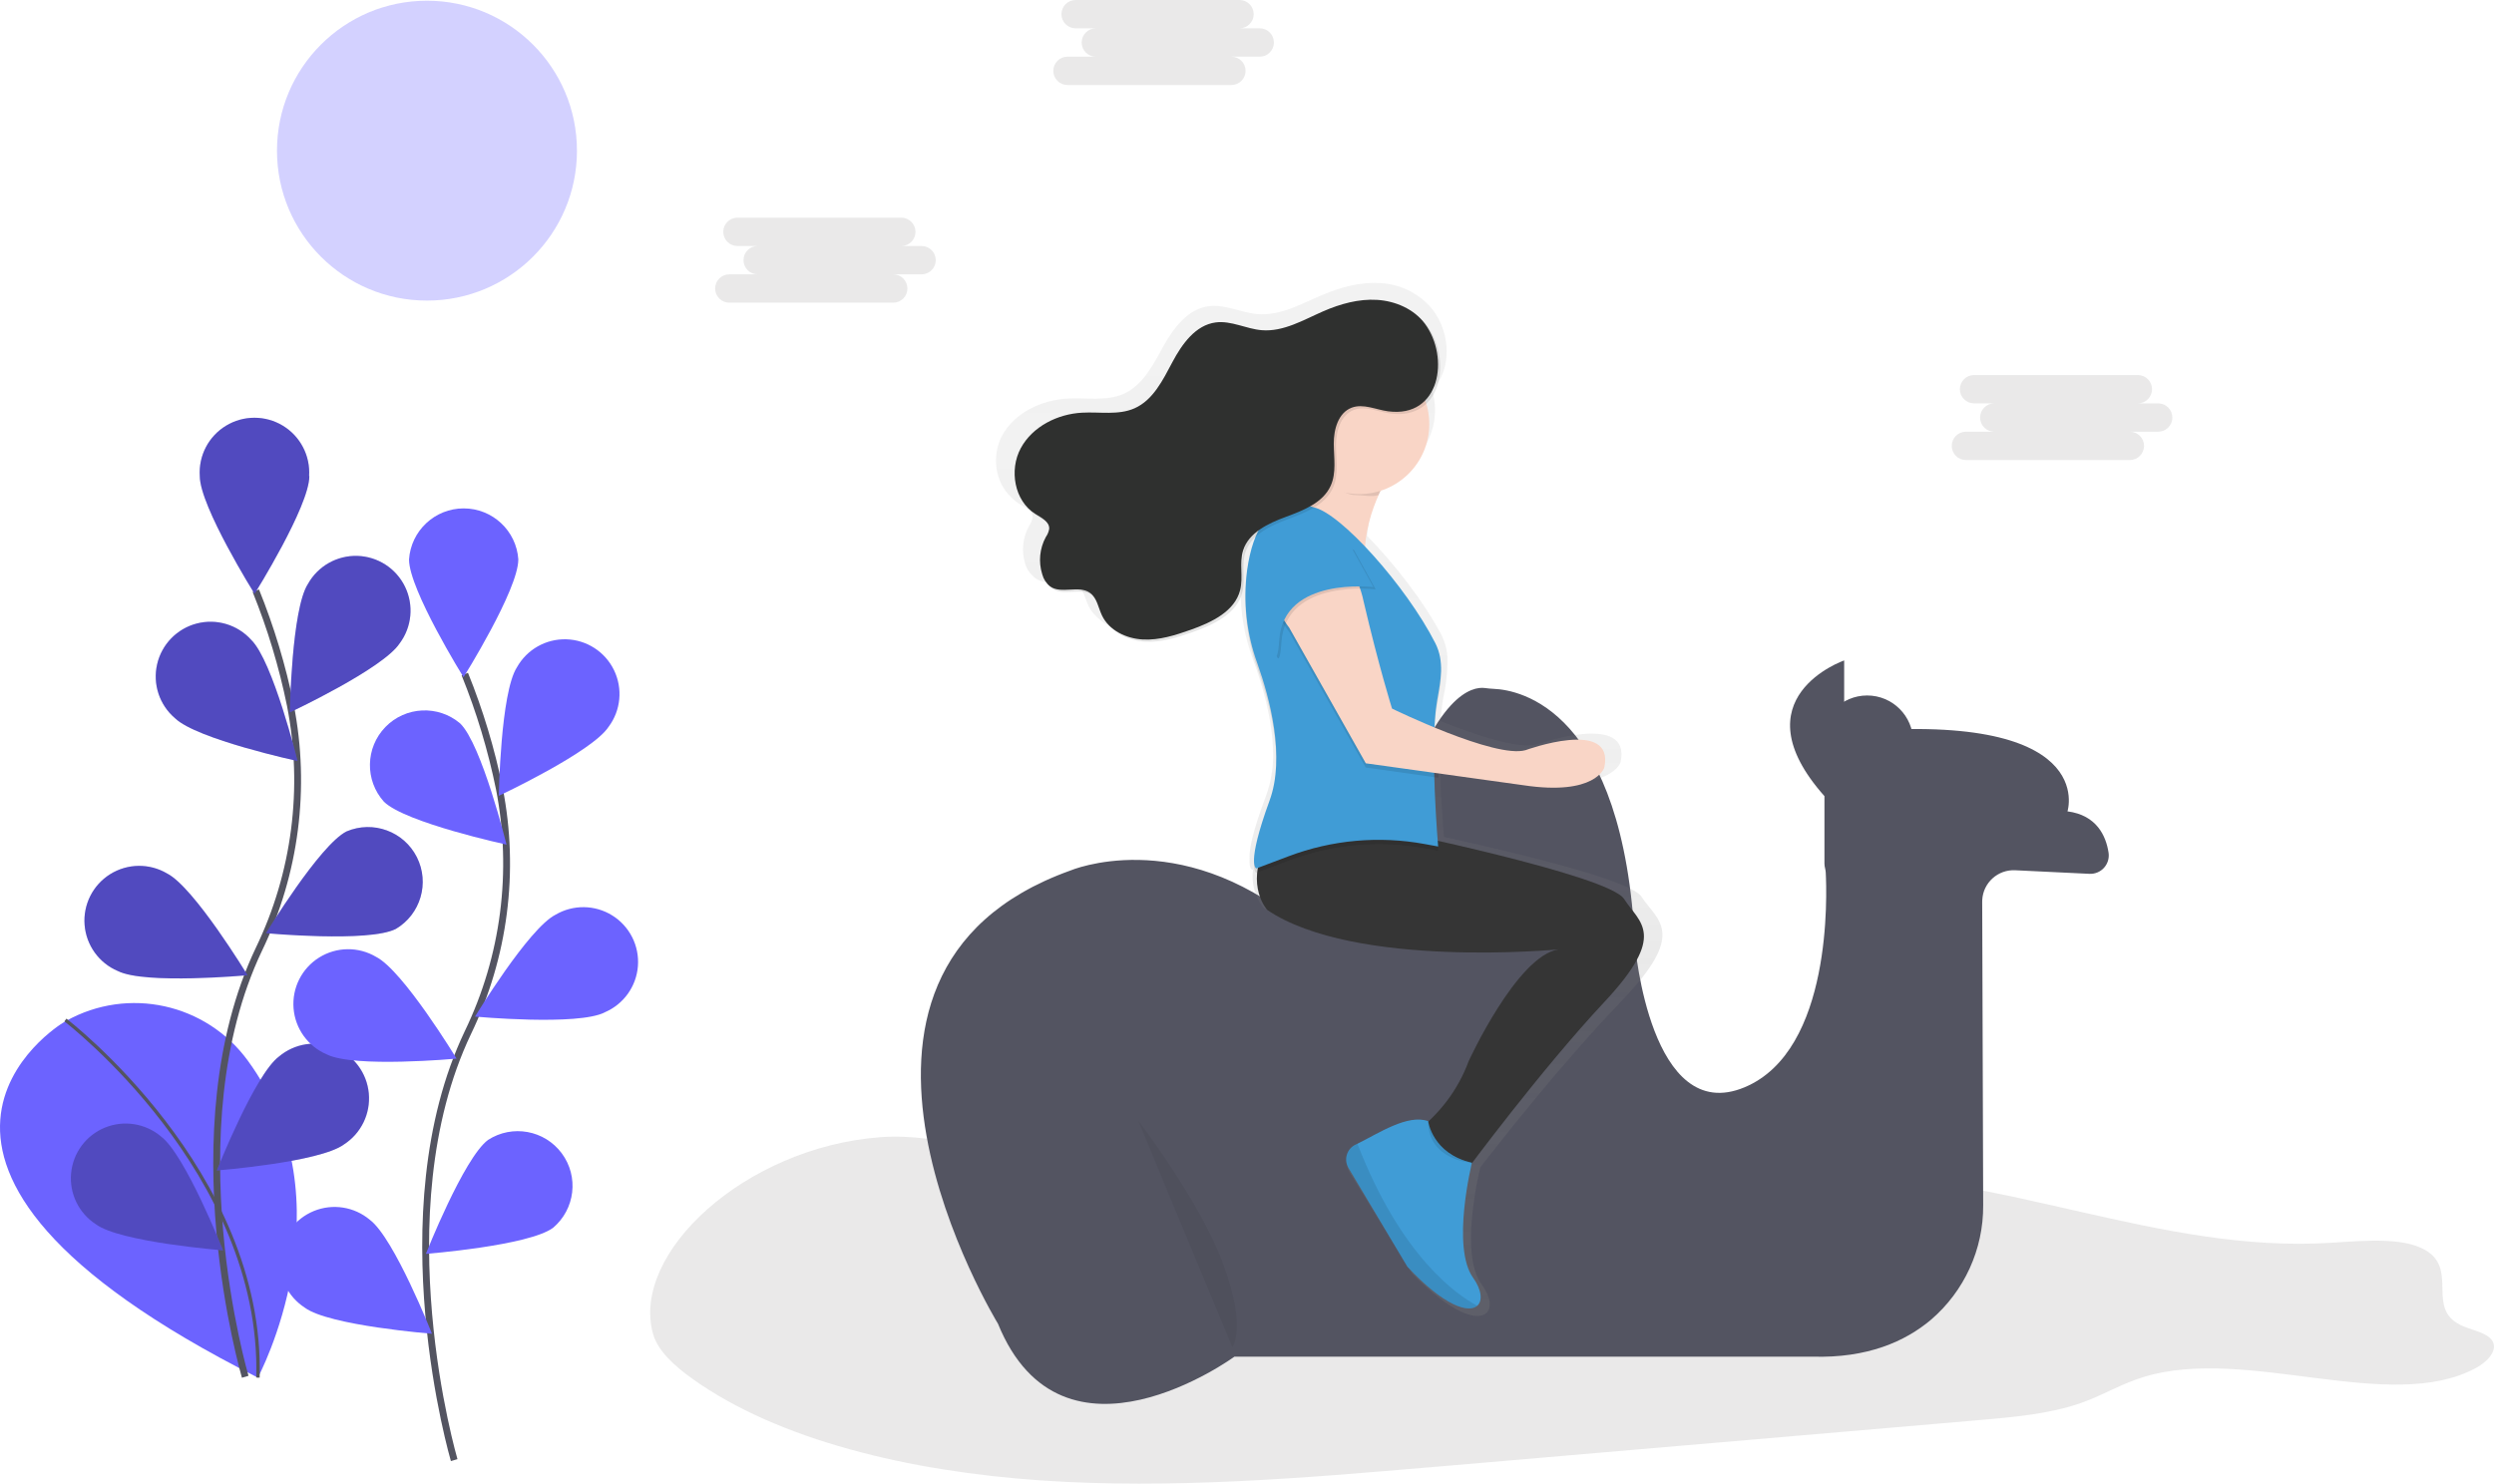
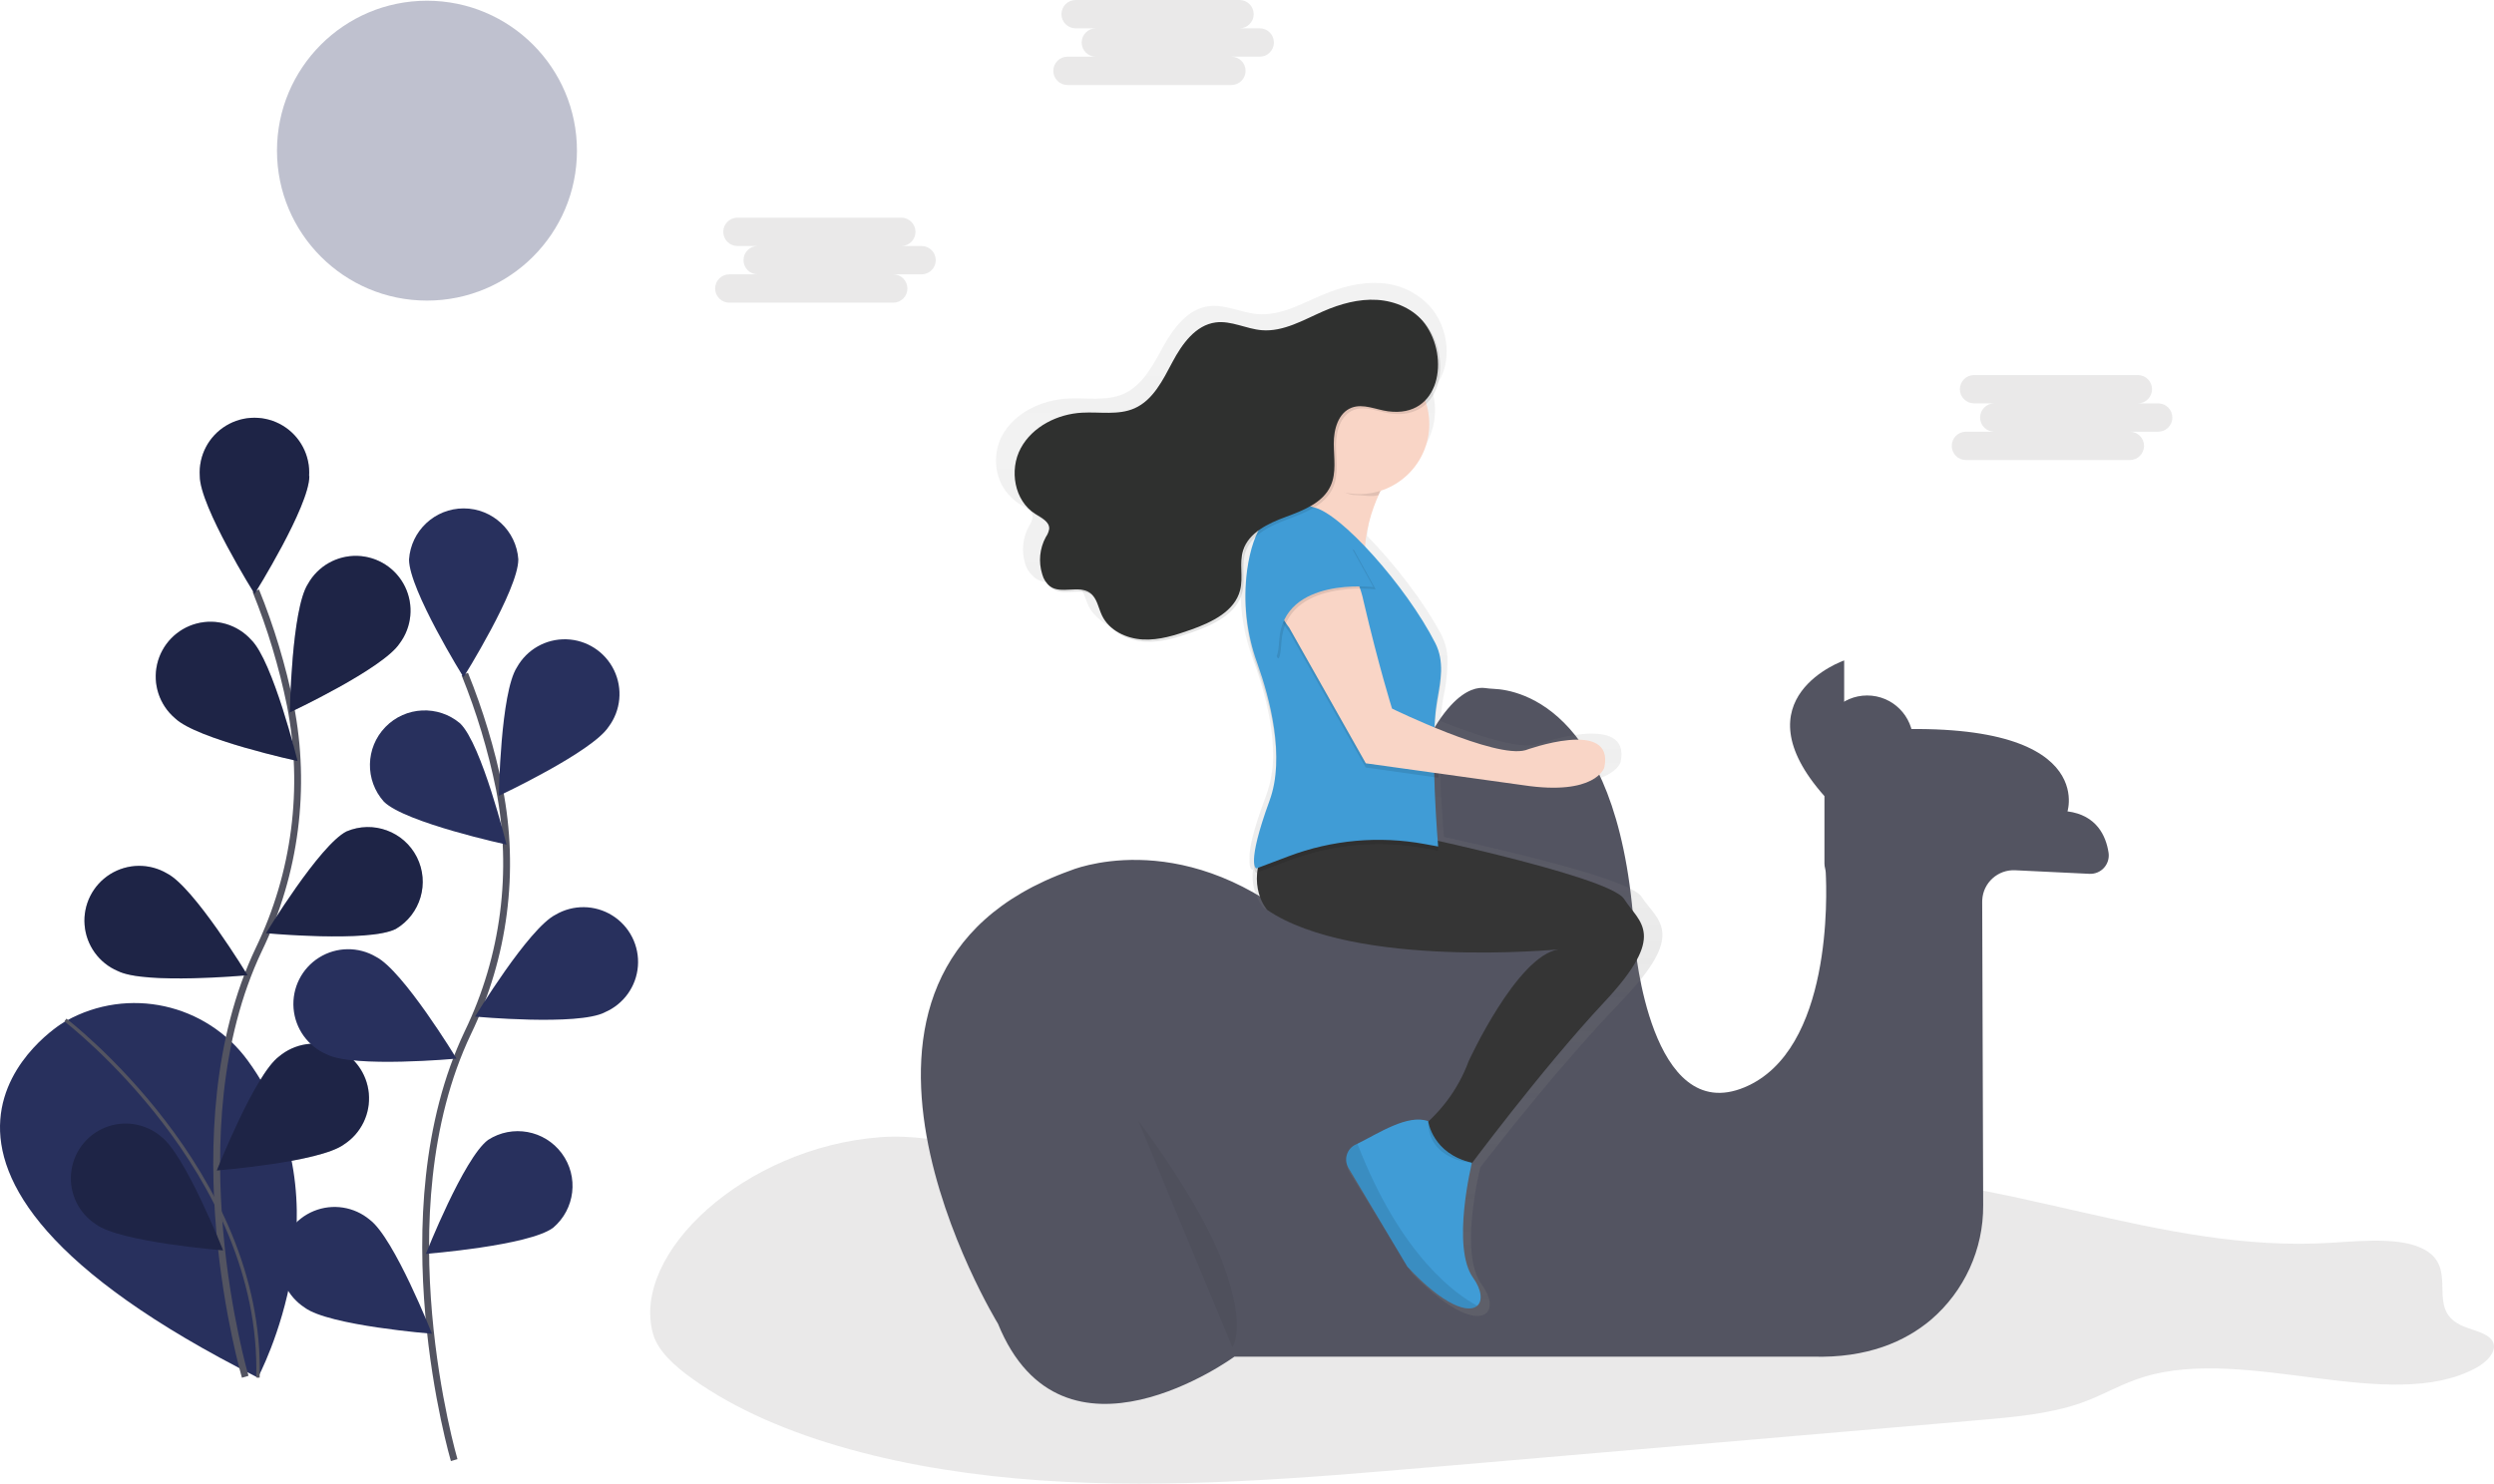
<svg xmlns="http://www.w3.org/2000/svg" id="fe432b33-0ce2-4da4-a36e-d7964c768f92" data-name="Layer 1" width="728.509" height="433.507" viewBox="0 0 728.509 433.507">
  <defs>
    <linearGradient id="a91ebf20-548b-4a4f-8023-1f25a643fefc" x1="769.016" y1="131.455" x2="769.016" y2="433.308" gradientTransform="matrix(1, 0, 0, -1, -145, 749.22)" gradientUnits="userSpaceOnUse">
      <stop offset="0" stop-color="gray" stop-opacity="0.25" />
      <stop offset="0.54" stop-color="gray" stop-opacity="0.12" />
      <stop offset="1" stop-color="gray" stop-opacity="0.1" />
    </linearGradient>
  </defs>
  <path d="M492.835,565.526c9.28-.7,18.55,1,27.41,2.87,53.2,11,107.62,26.72,163,20.87,29.39-3.11,57-12.23,86.78-12.73,50.46-.86,96.43,23,146.64,19.84,10.26-.65,22.79-1.89,29,3.15,7.2,5.88-.63,16.06,8.6,20.77,2.75,1.4,6.63,2,8.68,3.78,3.16,2.76.12,6.66-4,8.9-25,13.52-67-6.55-96.88,2.57-6.63,2-12,5.34-18.37,7.61-9.07,3.22-19.76,4.17-30.15,5.06l-159,13.66c-38.07,3.27-76.63,6.54-114.84,3.93s-76.66-11.78-101.64-29.65c-5.37-3.84-10.18-8.21-11.57-13.19C419.945,599.476,453.295,568.526,492.835,565.526Z" transform="translate(-235.7456 -233.2465)" fill="#252223" opacity="0.1" style="isolation:isolate" />
  <path d="M768.675,485.576v-19.71c-25.58-28.78,5.76-39.65,5.76-39.65v21.1c74.83-7,65.23,23,65.23,23,8.53,1.11,11.25,7.17,12,12.07a5.38,5.38,0,0,1-5.61,6.18l-21.64-1.04a9.19,9.19,0,0,0-9.648,8.708q-.013.246-.012.492l.29,88.69a43.68,43.68,0,0,1-15.27,33.46c-7.51,6.33-18.55,11.25-34.61,10.77h-168.84s-50.2,36.73-69.07-9.63c0,0-62.68-102.33,21.1-132.39,0,0,31.34-13.43,66.51,15.35,0,0,15.35,14.71,28.78-30.06,11.19-37.31,22.38-39.08,25.8-38.64.89.12,1.78.21,2.68.25,7.41.31,37.86,5.82,41.23,74.84,0,0,4.48,53.08,32,41.57,25.74-10.78,24-56.86,23.7-62.71a6.173,6.173,0,0,0-.17-1.16h0A6.14,6.14,0,0,1,768.675,485.576Z" transform="translate(-235.7456 -233.2465)" fill="#535461" />
  <circle cx="545.409" cy="216.64" r="13.43" fill="#535461" />
  <path d="M709.135,526.026c19.64-20.3,10.84-23.58,6.09-30.78-3.24-4.92-36.75-12.88-57.7-17.45-.13-1.7-.35-4.56-.55-8,0,0-.53-6.44-.49-10.86v-.11l1.34.18v-1.3l26.22,3.52c22.35,3.27,25.06-5.24,25.06-5.24,3.39-15.06-24.38-5.24-24.38-5.24-5.44,1.5-18.24-2.82-28.16-6.77a57.527,57.527,0,0,1,.74-6.65,50.002,50.002,0,0,0,1.24-10.16,16.54,16.54,0,0,0-1.79-8.48c-5-9.5-13.59-20.62-21.66-28.83a45.841,45.841,0,0,1,4.78-16.73,21.05,21.05,0,0,0,15.06-20,20.319,20.319,0,0,0-.93-6.09c5.81-5.3,5.62-16.23.28-23.25a15.609,15.609,0,0,0-1.9-2.06,20.77,20.77,0,0,0-13.6-5.77c-5.69-.33-11.35,1.2-16.59,3.39-6.17,2.59-12.35,6.21-19.06,5.68-4.83-.38-9.45-2.92-14.25-2.32-6.24.78-10.42,6.48-13.38,11.85s-6,11.38-11.73,13.85c-5,2.14-10.75,1-16.21,1.31-7.63.41-15.36,4.13-19,10.63-3.25,5.83-2.26,13.86,2.65,18.27a12.171,12.171,0,0,0,2.52,2,24.343,24.343,0,0,1,2.88,1.84,2.75,2.75,0,0,1,.75,2,5.85,5.85,0,0,1-1,2.46,14,14,0,0,0-1.14,11.11,7.15,7.15,0,0,0,2.16,3.44,5,5,0,0,0,1,.87c3.47,2.38,8.89-.48,12.34,1.92l.26.2c1.39,1.61,1.82,4,2.78,5.92a11,11,0,0,0,2.57,3.32,16.19,16.19,0,0,0,10.73,4.52c5.12.27,10.14-1.28,15-2.95,6.37-2.19,13.48-5.47,15.14-11.81,1-3.86-.31-8.07.91-11.87a10.87,10.87,0,0,1,3.14-4.7,40.35,40.35,0,0,0-2.58,9.86,53.998,53.998,0,0,0-.55,8.26,58.41,58.41,0,0,0,3.69,21.09c2.62,7.1,5.7,17.52,5.84,27.55a35.44,35.44,0,0,1-2.08,12.1c-4.26,11.23-5,16.25-4.81,18.5-.17,2.93.74,3.12.74,3.12l.26-.1a14.81,14.81,0,0,0,3.08,11.26c27.09,17.68,90.07,11.79,90.07,11.79-12.87,2-27.76,33.4-27.76,33.4a47.12,47.12,0,0,1-12.5,18.13v-.12c-6.43-2.2-15.36,3.63-21.95,6.8l-.54.25a4.86,4.86,0,0,0-2.18,7l18.24,29.5c11.47,11.89,19,13.94,21.62,11.68,1.73-1.47,1.37-4.79-1.3-8.41-6.49-8.78-.86-32.27-.38-34.24C673.745,567.076,692.635,543.086,709.135,526.026Z" transform="translate(-235.7456 -233.2465)" fill="url(#a91ebf20-548b-4a4f-8023-1f25a643fefc)" />
  <path d="M642.365,370.576s-9.59,14.07-7.67,28.14l-22.38-17.91s8.31-.64,10.23-19.83Z" transform="translate(-235.7456 -233.2465)" fill="#f9d5c6" />
  <path d="M639.815,475.466s65.87,13.43,70.35,20.47,12.79,10.23-5.76,30.06-40.29,49.24-40.29,49.24l-15.35-10.87a45.36,45.36,0,0,0,16-21.1s14.07-30.7,26.22-32.62c0,0-59.48,5.76-85.06-11.51,0,0-6.4-7-.64-18.55S639.815,475.466,639.815,475.466Z" transform="translate(-235.7456 -233.2465)" fill="#353535" />
  <path d="M619.345,382.726s-15.71-7.18-19.3,18.32a57.62,57.62,0,0,0,3,27.38c3.63,10.17,8.2,27.32,3.55,40-7,19.19-3.84,19.83-3.84,19.83l9.4-3.55a74.38,74.38,0,0,1,39.76-3.57l3.92.72s-2.56-29.93-.32-42.53c1.06-6,2.23-11.5-.52-16.91C646.535,405.846,627.225,384.206,619.345,382.726Z" transform="translate(-235.7456 -233.2465)" opacity="0.1" style="isolation:isolate" />
  <path d="M619.345,381.456s-15.71-7.18-19.3,18.32a57.62,57.62,0,0,0,3,27.38c3.63,10.17,8.2,27.32,3.55,40-7,19.19-3.84,19.83-3.84,19.83l9.4-3.55a74.38,74.38,0,0,1,39.76-3.57l3.92.72s-2.56-29.93-.32-42.53c1.06-6,2.23-11.5-.52-16.91C646.535,404.526,627.225,382.926,619.345,381.456Z" transform="translate(-235.7456 -233.2465)" fill="#409cd6" />
  <path d="M609.375,400.596c4.32-7.74,15.43-8,20.45-.7a30.24,30.24,0,0,1,4.23,10.33c4.48,19.19,8.31,31.34,8.31,31.34s9.91,3.52,14.17,6.25c-.42,6.22-.6,12.69-.6,12.69l-21.24-3-22.38-39.65S604.765,408.856,609.375,400.596Z" transform="translate(-235.7456 -233.2465)" opacity="0.1" style="isolation:isolate" />
  <path d="M609.375,399.316c4.32-7.74,15.43-8,20.45-.7a30.24,30.24,0,0,1,4.23,10.33c4.48,19.19,8.31,31.34,8.31,31.34s30.06,14.71,39,12.15c0,0,26.22-9.59,23,5.12,0,0-2.56,8.31-23.66,5.12l-46-6.4-22.39-39.65S604.765,407.576,609.375,399.316Z" transform="translate(-235.7456 -233.2465)" fill="#f9d5c6" />
  <path d="M619.025,368.976c1.19-2.84,2.35-1.43,2.88-6.72l19.83,9.59a48.871,48.871,0,0,0-3.35,6.06c-2,.63-4.38,0-6.56,0C626.895,377.936,622.555,371.876,619.025,368.976Z" transform="translate(-235.7456 -233.2465)" opacity="0.1" style="isolation:isolate" />
  <circle cx="397.029" cy="123.9" r="20.47" fill="#f9d5c6" />
  <path d="M641.875,354.066c-3.59-.48-7.28-2.34-10.67-1.05-3.89,1.48-5.23,6.32-5.21,10.48s.82,8.53-.9,12.32c-2.26,5-8,7.21-13.14,9.11s-10.82,4.57-12.45,9.8c-1.16,3.72.09,7.82-.86,11.59-1.57,6.2-8.28,9.39-14.3,11.54-4.56,1.62-9.3,3.14-14.13,2.88s-9.84-2.65-11.92-7c-1.09-2.29-1.45-5.14-3.51-6.62-3.26-2.35-8.38.45-11.65-1.88a6.72,6.72,0,0,1-2.3-3.57,14,14,0,0,1,1.07-10.84,5.82,5.82,0,0,0,1-2.41c.1-2.1-2.29-3.26-4.07-4.37-6.13-3.81-7.67-12.84-4.24-19.19s10.73-10,17.93-10.38c5.15-.29,10.59.81,15.31-1.28,5.43-2.41,8.28-8.27,11.07-13.52s6.74-10.81,12.64-11.57c4.54-.59,8.9,1.9,13.46,2.27,6.33.51,12.17-3,18-5.55,4.94-2.14,10.29-3.64,15.66-3.31s10.8,2.67,14,7C659.875,338.346,657.095,356.096,641.875,354.066Z" transform="translate(-235.7456 -233.2465)" opacity="0.1" style="isolation:isolate" />
  <path d="M641.225,353.426c-3.59-.48-7.28-2.34-10.67-1.05-3.89,1.48-5.23,6.32-5.21,10.48s.82,8.53-.9,12.32c-2.26,5-8,7.21-13.14,9.11s-10.82,4.57-12.45,9.8c-1.16,3.72.09,7.82-.86,11.59-1.57,6.2-8.28,9.39-14.3,11.54-4.56,1.62-9.3,3.14-14.13,2.88s-9.84-2.65-11.92-7c-1.09-2.29-1.45-5.14-3.51-6.62-3.26-2.35-8.38.45-11.65-1.88a6.72,6.72,0,0,1-2.3-3.57,14,14,0,0,1,1.04-10.85,5.82,5.82,0,0,0,1-2.41c.1-2.1-2.29-3.26-4.07-4.37-6.13-3.81-7.67-12.84-4.24-19.19s10.73-10,17.93-10.38c5.15-.29,10.59.81,15.31-1.28,5.43-2.41,8.28-8.27,11.07-13.52s6.74-10.81,12.64-11.57c4.54-.59,8.9,1.9,13.46,2.27,6.33.51,12.17-3,18-5.55,4.94-2.14,10.29-3.64,15.66-3.31s10.8,2.67,14,7C659.225,337.706,656.455,355.456,641.225,353.426Z" transform="translate(-235.7456 -233.2465)" fill="#2f302f" />
  <path d="M637.574,405.436s-26.22-3.2-27.5,15.35-5.12-22.38-5.12-22.38l12.15-9,14.12,4.52Z" transform="translate(-235.7456 -233.2465)" opacity="0.1" style="isolation:isolate" />
  <path d="M636.935,404.796s-26.22-3.2-27.5,15.35-5.12-22.38-5.12-22.38l12.15-9,14.07,4.48Z" transform="translate(-235.7456 -233.2465)" fill="#409cd6" />
  <path d="M629.655,574.526l17.19,28.84c10.83,11.61,17.93,13.62,20.41,11.41,1.63-1.44,1.3-4.68-1.23-8.21-6.4-9-.32-33.58-.32-33.58-11.51-2.56-12.79-12.15-12.79-12.15-6-2.14-14.47,3.55-20.7,6.62l-.51.24a4.83,4.83,0,0,0-2.256,6.447Q629.543,574.34,629.655,574.526Z" transform="translate(-235.7456 -233.2465)" fill="#409cd6" />
  <path d="M665.715,572.996s-12.79-.64-12.79-12.15C652.925,560.846,654.845,571.076,665.715,572.996Z" transform="translate(-235.7456 -233.2465)" opacity="0.1" style="isolation:isolate" />
  <path d="M629.655,574.526l17.19,28.84c10.83,11.61,17.93,13.62,20.41,11.41-5.94-3.14-22.27-14.37-35-47.32l-.51.24a4.83,4.83,0,0,0-2.302,6.431Q629.539,574.332,629.655,574.526Z" transform="translate(-235.7456 -233.2465)" opacity="0.1" style="isolation:isolate" />
-   <path d="M254.065,532.146s-67.63,40.8,57,103.62c0,0,27.46-51-2.9-92.57a40.94,40.94,0,0,0-53.08-11.67Z" transform="translate(-235.7456 -233.2465)" fill="#6c63ff" />
+   <path d="M254.065,532.146s-67.63,40.8,57,103.62c0,0,27.46-51-2.9-92.57a40.94,40.94,0,0,0-53.08-11.67Z" transform="translate(-235.7456 -233.2465)" fill="#28305d" />
  <path d="M254.845,531.286s57.88,44.24,56.25,104.48" transform="translate(-235.7456 -233.2465)" fill="none" stroke="#535461" stroke-miterlimit="10" />
  <path d="M307.375,635.526s-21.19-72,4-124.91a113.65,113.65,0,0,0,9.19-71.3,191.129,191.129,0,0,0-10.09-33.46" transform="translate(-235.7456 -233.2465)" fill="none" stroke="#535461" stroke-miterlimit="10" stroke-width="2" />
-   <path d="M326.105,372.366c0,8.82-16,34.39-16,34.39s-16-25.57-16-34.39a16,16,0,1,1,31.93,0Z" transform="translate(-235.7456 -233.2465)" fill="#6c63ff" />
-   <path d="M352.495,421.216c-4.79,7.4-32.09,20.19-32.09,20.19s.5-30.14,5.29-37.54a16,16,0,1,1,26.8,17.36Z" transform="translate(-235.7456 -233.2465)" fill="#6c63ff" />
-   <path d="M351.345,504.686c-7.87,4-37.89,1.23-37.89,1.23s15.64-25.77,23.52-29.74a16,16,0,0,1,14.38,28.51Z" transform="translate(-235.7456 -233.2465)" fill="#6c63ff" />
-   <path d="M336.225,567.636c-7.09,5.24-37.14,7.61-37.14,7.61s11.06-28,18.15-33.29a16,16,0,1,1,19,25.67Z" transform="translate(-235.7456 -233.2465)" fill="#6c63ff" />
-   <path d="M286.875,443.106c6.32,6.14,35.79,12.51,35.79,12.51s-7.22-29.27-13.54-35.41a16,16,0,1,0-22.25,22.9Z" transform="translate(-235.7456 -233.2465)" fill="#6c63ff" />
-   <path d="M270.165,516.966c7.87,4,37.89,1.23,37.89,1.23s-15.64-25.77-23.52-29.74a16,16,0,1,0-14.38,28.51Z" transform="translate(-235.7456 -233.2465)" fill="#6c63ff" />
-   <path d="M263.765,590.976c7.09,5.24,37.14,7.61,37.14,7.61s-11.06-28-18.15-33.29a16,16,0,1,0-19,25.67Z" transform="translate(-235.7456 -233.2465)" fill="#6c63ff" />
+   <path d="M326.105,372.366c0,8.82-16,34.39-16,34.39s-16-25.57-16-34.39a16,16,0,1,1,31.93,0Z" transform="translate(-235.7456 -233.2465)" fill="#28305d" />
+   <path d="M352.495,421.216c-4.79,7.4-32.09,20.19-32.09,20.19s.5-30.14,5.29-37.54a16,16,0,1,1,26.8,17.36Z" transform="translate(-235.7456 -233.2465)" fill="#28305d" />
+   <path d="M351.345,504.686c-7.87,4-37.89,1.23-37.89,1.23s15.64-25.77,23.52-29.74a16,16,0,0,1,14.38,28.51Z" transform="translate(-235.7456 -233.2465)" fill="#28305d" />
+   <path d="M336.225,567.636c-7.09,5.24-37.14,7.61-37.14,7.61s11.06-28,18.15-33.29a16,16,0,1,1,19,25.67Z" transform="translate(-235.7456 -233.2465)" fill="#28305d" />
+   <path d="M286.875,443.106c6.32,6.14,35.79,12.51,35.79,12.51s-7.22-29.27-13.54-35.41a16,16,0,1,0-22.25,22.9Z" transform="translate(-235.7456 -233.2465)" fill="#28305d" />
+   <path d="M270.165,516.966c7.87,4,37.89,1.23,37.89,1.23s-15.64-25.77-23.52-29.74a16,16,0,1,0-14.38,28.51Z" transform="translate(-235.7456 -233.2465)" fill="#28305d" />
+   <path d="M263.765,590.976c7.09,5.24,37.14,7.61,37.14,7.61s-11.06-28-18.15-33.29a16,16,0,1,0-19,25.67Z" transform="translate(-235.7456 -233.2465)" fill="#28305d" />
  <path d="M326.105,372.366c0,8.82-16,34.39-16,34.39s-16-25.57-16-34.39a16,16,0,1,1,31.93,0Z" transform="translate(-235.7456 -233.2465)" opacity="0.25" style="isolation:isolate" />
  <path d="M352.495,421.216c-4.79,7.4-32.09,20.19-32.09,20.19s.5-30.14,5.29-37.54a16,16,0,1,1,26.8,17.36Z" transform="translate(-235.7456 -233.2465)" opacity="0.25" style="isolation:isolate" />
  <path d="M351.345,504.686c-7.87,4-37.89,1.23-37.89,1.23s15.64-25.77,23.52-29.74a16,16,0,0,1,14.38,28.51Z" transform="translate(-235.7456 -233.2465)" opacity="0.25" style="isolation:isolate" />
  <path d="M336.225,567.636c-7.09,5.24-37.14,7.61-37.14,7.61s11.06-28,18.15-33.29a16,16,0,1,1,19,25.67Z" transform="translate(-235.7456 -233.2465)" opacity="0.25" style="isolation:isolate" />
  <path d="M286.875,443.106c6.32,6.14,35.79,12.51,35.79,12.51s-7.22-29.27-13.54-35.41a16,16,0,1,0-22.25,22.9Z" transform="translate(-235.7456 -233.2465)" opacity="0.25" style="isolation:isolate" />
  <path d="M270.165,516.966c7.87,4,37.89,1.23,37.89,1.23s-15.64-25.77-23.52-29.74a16,16,0,1,0-14.38,28.51Z" transform="translate(-235.7456 -233.2465)" opacity="0.25" style="isolation:isolate" />
  <path d="M263.765,590.976c7.09,5.24,37.14,7.61,37.14,7.61s-11.06-28-18.15-33.29a16,16,0,1,0-19,25.67Z" transform="translate(-235.7456 -233.2465)" opacity="0.25" style="isolation:isolate" />
  <path d="M368.415,659.876s-21.19-72,4-124.91a113.65,113.65,0,0,0,9.19-71.3,191.131,191.131,0,0,0-10.09-33.46" transform="translate(-235.7456 -233.2465)" fill="none" stroke="#535461" stroke-miterlimit="10" stroke-width="2" />
-   <path d="M387.145,396.736c0,8.82-16,34.39-16,34.39s-15.92-25.6-15.92-34.39a16,16,0,0,1,31.93,0Z" transform="translate(-235.7456 -233.2465)" fill="#6c63ff" />
-   <path d="M413.535,445.586c-4.79,7.4-32.09,20.19-32.09,20.19s.5-30.14,5.29-37.54a16,16,0,1,1,26.8,17.36Z" transform="translate(-235.7456 -233.2465)" fill="#6c63ff" />
-   <path d="M412.385,529.056c-7.87,4-37.89,1.23-37.89,1.23s15.63-25.76,23.51-29.76a16,16,0,1,1,14.38,28.51Z" transform="translate(-235.7456 -233.2465)" fill="#6c63ff" />
-   <path d="M397.285,592.006c-7.09,5.24-37.14,7.61-37.14,7.61s11.06-28,18.15-33.29a16,16,0,0,1,19,25.67Z" transform="translate(-235.7456 -233.2465)" fill="#6c63ff" />
-   <path d="M347.915,467.526c6.32,6.14,35.79,12.51,35.79,12.51s-7.22-29.27-13.54-35.41a16,16,0,0,0-22.25,22.9Z" transform="translate(-235.7456 -233.2465)" fill="#6c63ff" />
-   <path d="M331.225,541.336c7.87,4,37.89,1.23,37.89,1.23s-15.64-25.77-23.52-29.74a16,16,0,1,0-14.37,28.51Z" transform="translate(-235.7456 -233.2465)" fill="#6c63ff" />
-   <path d="M324.795,615.346c7.09,5.24,37.14,7.61,37.14,7.61s-11.06-28-18.15-33.29a16,16,0,1,0-19,25.67Z" transform="translate(-235.7456 -233.2465)" fill="#6c63ff" />
+   <path d="M387.145,396.736c0,8.82-16,34.39-16,34.39s-15.92-25.6-15.92-34.39a16,16,0,0,1,31.93,0Z" transform="translate(-235.7456 -233.2465)" fill="#28305d" />
+   <path d="M413.535,445.586c-4.79,7.4-32.09,20.19-32.09,20.19s.5-30.14,5.29-37.54a16,16,0,1,1,26.8,17.36Z" transform="translate(-235.7456 -233.2465)" fill="#28305d" />
+   <path d="M412.385,529.056c-7.87,4-37.89,1.23-37.89,1.23s15.63-25.76,23.51-29.76a16,16,0,1,1,14.38,28.51Z" transform="translate(-235.7456 -233.2465)" fill="#28305d" />
+   <path d="M397.285,592.006c-7.09,5.24-37.14,7.61-37.14,7.61s11.06-28,18.15-33.29a16,16,0,0,1,19,25.67Z" transform="translate(-235.7456 -233.2465)" fill="#28305d" />
+   <path d="M347.915,467.526c6.32,6.14,35.79,12.51,35.79,12.51s-7.22-29.27-13.54-35.41a16,16,0,0,0-22.25,22.9Z" transform="translate(-235.7456 -233.2465)" fill="#28305d" />
+   <path d="M331.225,541.336c7.87,4,37.89,1.23,37.89,1.23s-15.64-25.77-23.52-29.74a16,16,0,1,0-14.37,28.51Z" transform="translate(-235.7456 -233.2465)" fill="#28305d" />
+   <path d="M324.795,615.346c7.09,5.24,37.14,7.61,37.14,7.61s-11.06-28-18.15-33.29a16,16,0,1,0-19,25.67Z" transform="translate(-235.7456 -233.2465)" fill="#28305d" />
  <path d="M603.725,241.526h-5.91a4.14,4.14,0,0,0,0-8.28h-47.88a4.14,4.14,0,0,0,0,8.28h5.91a4.14,4.14,0,0,0,0,8.28h-8.28a4.14,4.14,0,0,0,0,8.28h47.88a4.14,4.14,0,0,0,.004-8.28h8.276a4.14,4.14,0,0,0,.004-8.28Z" transform="translate(-235.7456 -233.2465)" fill="#252223" opacity="0.1" style="isolation:isolate" />
  <path d="M504.935,305.126h-5.91a4.14,4.14,0,0,0,0-8.28h-47.87a4.14,4.14,0,0,0,0,8.28h5.91a4.14,4.14,0,0,0,0,8.28h-8.28a4.14,4.14,0,0,0-.004,8.28h47.884a4.14,4.14,0,0,0,.004-8.28h8.276a4.14,4.14,0,0,0,0-8.28Z" transform="translate(-235.7456 -233.2465)" fill="#252223" opacity="0.1" style="isolation:isolate" />
  <path d="M866.155,351.106h-5.93a4.14,4.14,0,0,0,.004-8.28H812.375a4.14,4.14,0,0,0-.004,8.28h5.914a4.14,4.14,0,0,0-.004,8.28H810.005a4.14,4.14,0,0,0-.004,8.28h47.884a4.14,4.14,0,0,0,.004-8.28h8.276a4.14,4.14,0,0,0,0-8.28Z" transform="translate(-235.7456 -233.2465)" fill="#252223" opacity="0.1" style="isolation:isolate" />
-   <circle cx="124.719" cy="44.02" r="43.81" fill="#6c63ff" opacity="0.3" style="isolation:isolate" />
+   <circle cx="124.719" cy="44.02" r="43.81" fill="#28305d" opacity="0.3" style="isolation:isolate" />
  <path d="M568.225,560.716s18,23.19,24.91,42.09,2.58,24.05,2.58,24.05" transform="translate(-235.7456 -233.2465)" opacity="0.05" style="isolation:isolate" />
</svg>
